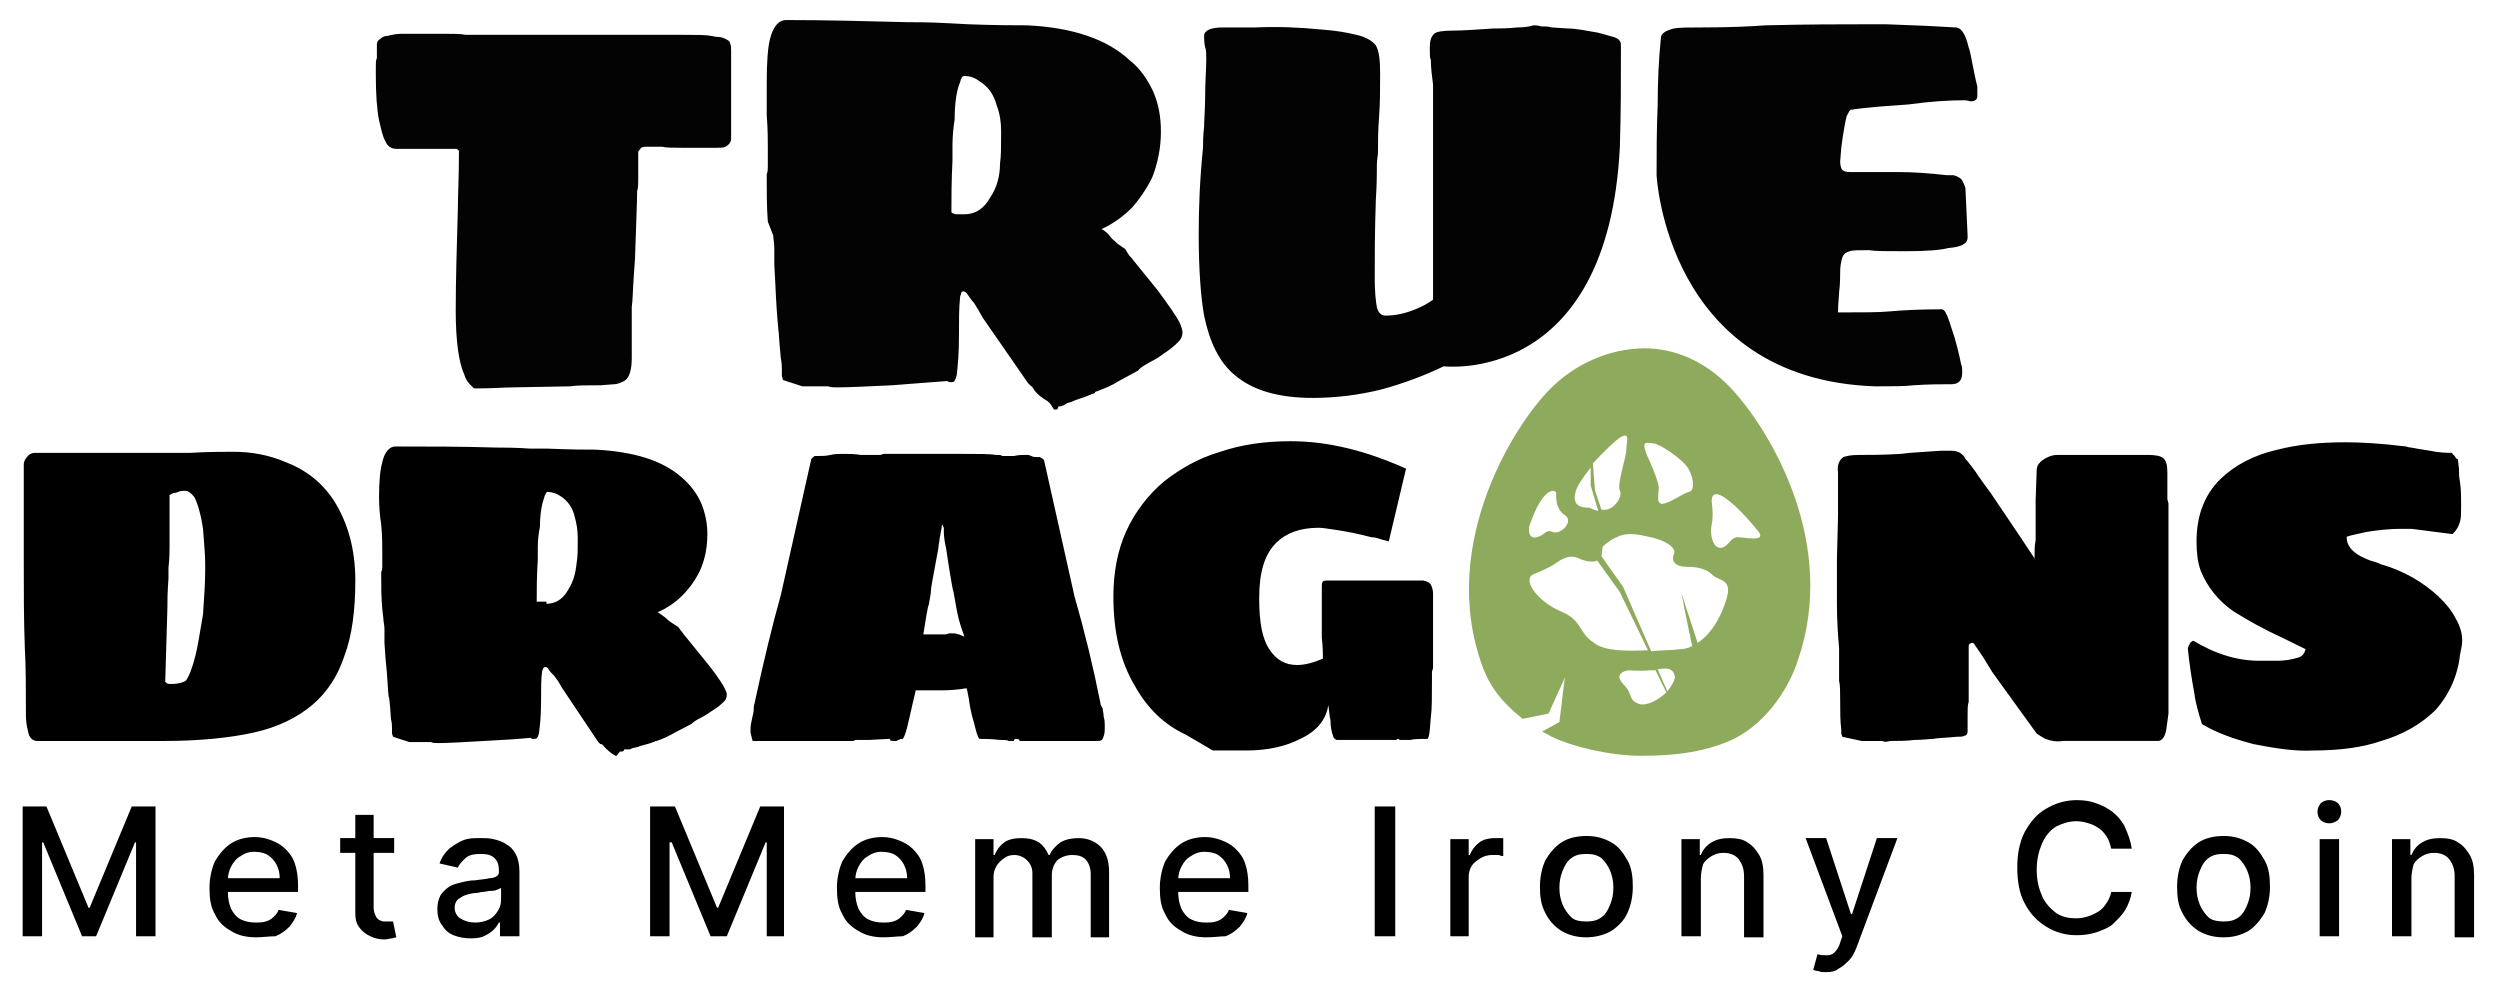
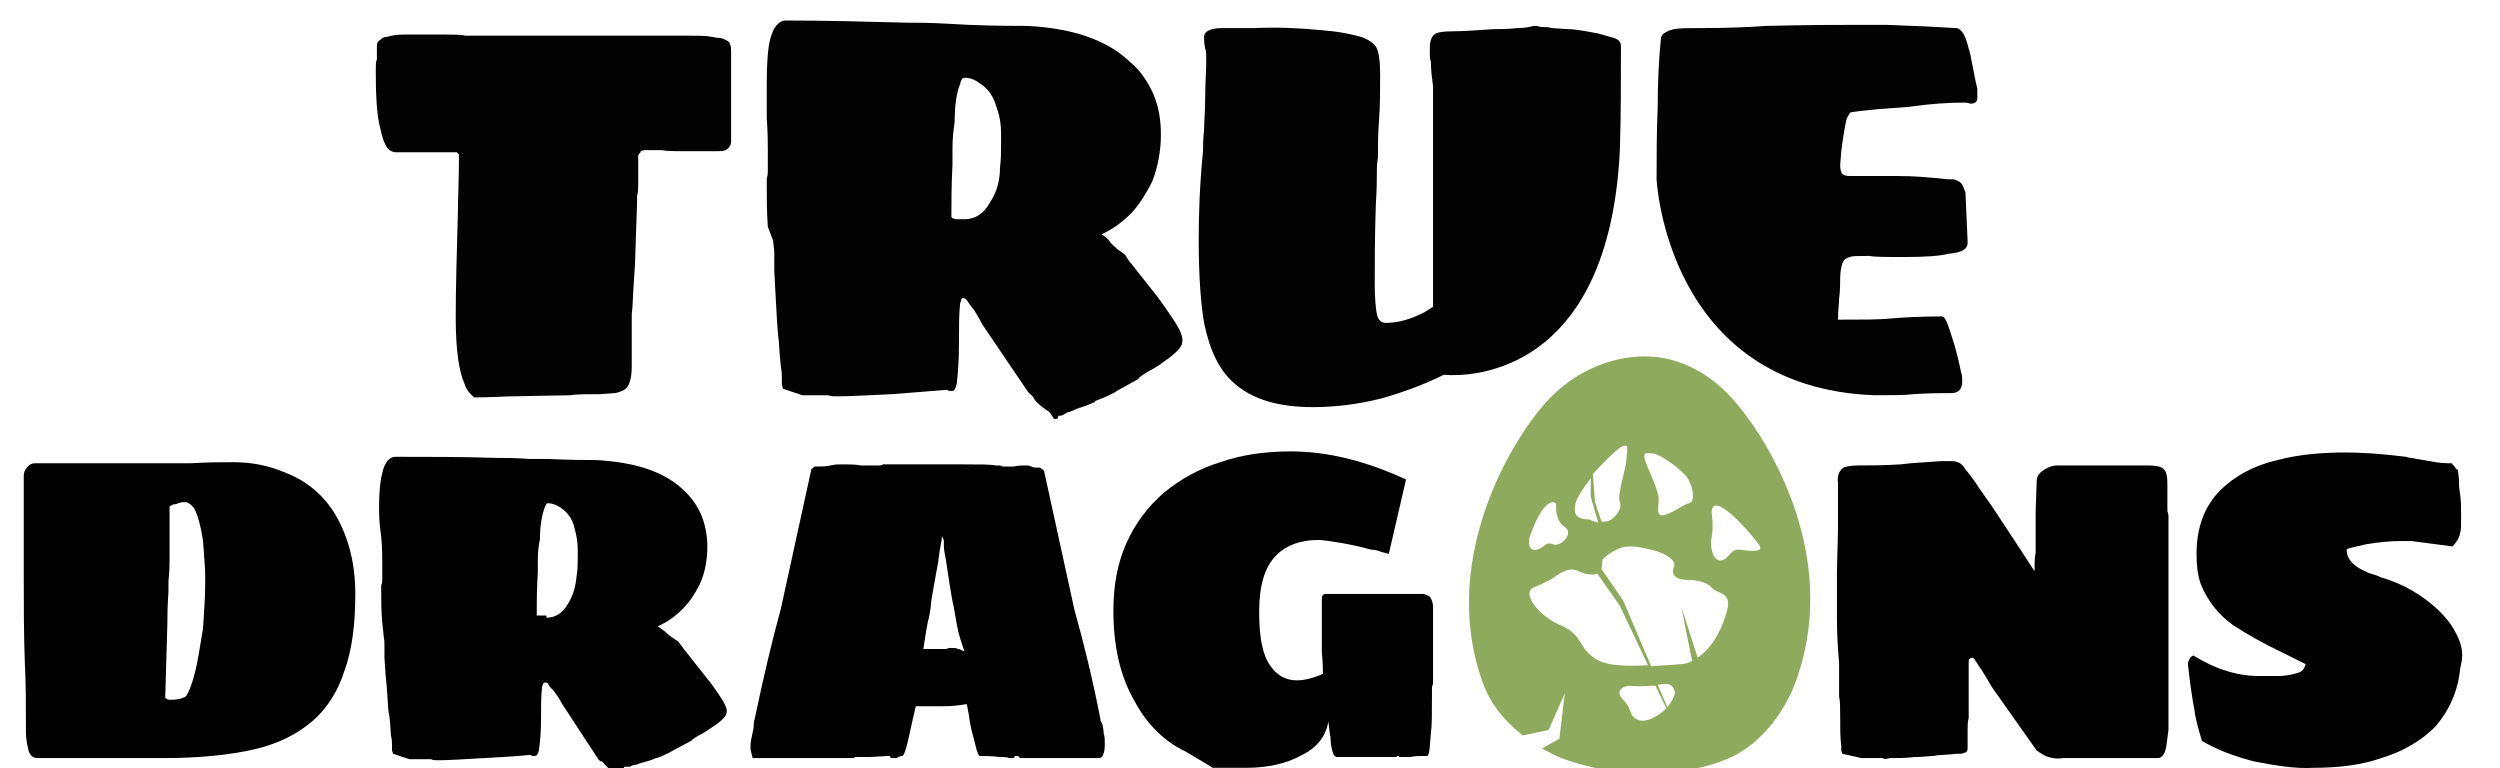
- <svg xmlns="http://www.w3.org/2000/svg" width="101" height="40" fill="none">
-   <path d="M.916 32.58h.96l1.701 4.094h.044l1.702-4.094h.96v5.245h-.786V34.03h-.043l-1.571 3.795h-.567l-1.57-3.795H1.7v3.795H.916V32.58ZM10.34 37.868c-.393 0-.742-.086-1.004-.256-.305-.17-.523-.384-.654-.682-.175-.299-.218-.64-.218-1.066 0-.384.087-.768.218-1.067.175-.298.393-.554.654-.724.262-.171.611-.256.96-.256.218 0 .437.042.655.127.218.086.392.171.567.342.174.17.305.34.393.597.087.256.13.554.13.895v.256H8.857v-.554H11.3c0-.213-.044-.384-.131-.555a1.014 1.014 0 0 0-.35-.383c-.13-.086-.348-.128-.523-.128a.891.891 0 0 0-.567.17c-.174.085-.305.256-.393.427-.087.17-.13.34-.13.554v.47c0 .255.043.468.13.681.088.171.219.342.393.427.175.085.35.128.61.128.132 0 .263 0 .393-.043a.707.707 0 0 0 .306-.17c.087-.086.175-.171.218-.299l.742.128c-.044.213-.175.384-.306.554-.174.17-.349.299-.567.384-.262 0-.523.043-.785.043ZM15.924 33.86v.596h-2.181v-.597h2.181Zm-1.614-.939h.785v3.753c0 .128.044.256.088.34a.336.336 0 0 0 .174.171c.087.043.131.043.218.043h.305l.132.64c-.044 0-.131.042-.175.042-.087 0-.174.043-.305.043a1.23 1.23 0 0 1-.568-.128 1.104 1.104 0 0 1-.436-.341c-.13-.17-.174-.341-.174-.597v-3.966h-.044ZM19.022 37.91c-.262 0-.48-.042-.698-.127-.218-.086-.35-.214-.48-.427-.13-.17-.175-.384-.175-.64 0-.213.044-.383.131-.554.088-.128.218-.256.35-.341.13-.085.305-.128.48-.17.174-.043.348-.086.566-.086.262-.043.437-.043.568-.085.13 0 .261-.043.305-.085.087-.043.087-.129.087-.214 0-.213-.043-.383-.174-.511s-.306-.171-.567-.171c-.262 0-.48.043-.611.17-.131.129-.262.256-.306.384l-.741-.17c.087-.256.218-.427.392-.597.175-.128.35-.256.567-.341.219-.086.437-.086.699-.086.174 0 .349 0 .523.043.175.043.35.085.524.213.174.085.305.256.392.427.088.17.131.426.131.682v2.601H20.2v-.554h-.044c-.043.085-.13.213-.218.298-.087.086-.218.17-.392.256-.088.043-.262.085-.524.085Zm.174-.64c.219 0 .393-.042.568-.127.174-.085.261-.213.349-.341a.809.809 0 0 0 .13-.427v-.511c-.043.042-.087.042-.174.085-.087.043-.174.043-.262.043-.087 0-.218.042-.305.042s-.175.043-.262.043c-.13 0-.305.042-.436.085-.131.043-.218.128-.306.17a.478.478 0 0 0-.13.342c0 .17.087.34.218.426.218.128.392.17.61.17ZM26.308 32.58h.96l1.701 4.094h.044l1.701-4.094h.96v5.245h-.698V34.03h-.043l-1.571 3.795h-.654l-1.571-3.795h-.087v3.795h-.786V32.58h.044ZM35.688 37.868c-.393 0-.742-.086-1.003-.256-.306-.17-.524-.384-.655-.682-.174-.299-.218-.64-.218-1.066 0-.384.087-.768.218-1.067.175-.298.393-.554.655-.724.261-.171.61-.256.96-.256.218 0 .436.042.654.127.218.086.392.171.567.342.175.17.305.34.393.597.087.256.13.554.13.895v.256h-3.184v-.554h2.443c0-.213-.044-.384-.131-.555a1.016 1.016 0 0 0-.349-.383c-.13-.086-.35-.128-.524-.128a.891.891 0 0 0-.567.17c-.174.085-.305.256-.392.427-.088.17-.131.34-.131.554v.47c0 .255.043.468.13.681.088.171.219.342.393.427.175.085.35.128.611.128.13 0 .262 0 .393-.043a.708.708 0 0 0 .305-.17c.087-.086.175-.171.218-.299l.742.128c-.044.213-.175.384-.305.554-.175.17-.35.299-.568.384-.218 0-.48.043-.785.043ZM39.397 37.825v-3.923h.741v.64h.044c.087-.214.218-.384.392-.512.175-.128.437-.17.699-.17.261 0 .48.042.698.17.174.128.305.298.392.512h.044c.087-.214.262-.384.436-.512.218-.128.48-.17.742-.17.349 0 .654.127.872.34.218.214.35.555.35 1.024v2.644h-.742v-2.559c0-.256-.087-.469-.218-.597s-.306-.17-.524-.17a.96.96 0 0 0-.61.213.912.912 0 0 0-.219.597v2.516h-.785v-2.602a.699.699 0 0 0-.218-.511.73.73 0 0 0-.524-.213c-.13 0-.305.042-.392.127-.131.086-.219.171-.306.299a.845.845 0 0 0-.13.47v2.43h-.742v-.043ZM48.733 37.868c-.393 0-.742-.086-1.003-.256-.306-.17-.524-.384-.655-.682-.174-.299-.218-.64-.218-1.066 0-.384.087-.768.218-1.067.175-.298.393-.554.654-.724.262-.171.611-.256.96-.256.218 0 .437.042.655.127.218.086.392.171.567.342.174.17.305.34.393.597.087.256.13.554.13.895v.256H47.25v-.554h2.443c0-.213-.044-.384-.131-.555a1.015 1.015 0 0 0-.35-.383c-.13-.086-.348-.128-.523-.128a.891.891 0 0 0-.567.17c-.174.085-.305.256-.392.427-.088.17-.131.34-.131.554v.47c0 .255.043.468.13.681.088.171.219.342.393.427.175.085.35.128.611.128.13 0 .262 0 .393-.043a.707.707 0 0 0 .305-.17c.087-.086.175-.171.218-.299l.742.128c-.044.213-.175.384-.306.554-.174.17-.349.299-.567.384-.218 0-.48.043-.785.043ZM56.368 32.58v5.245h-.829V32.58h.829ZM58.593 37.825v-3.923h.742v.64h.043c.088-.214.218-.384.393-.512.175-.128.393-.17.61-.17h.35v.724c-.044 0-.087 0-.175-.042h-.261a.895.895 0 0 0-.48.127c-.131.086-.262.171-.35.299a.845.845 0 0 0-.13.47v2.387h-.742ZM64.09 37.868c-.392 0-.698-.086-1.003-.256a1.804 1.804 0 0 1-.655-.725c-.174-.341-.218-.64-.218-1.066 0-.426.087-.768.218-1.066.175-.299.393-.555.655-.725.262-.17.61-.256 1.003-.256.393 0 .698.085 1.004.256.305.17.48.426.654.725.175.298.218.682.218 1.066 0 .426-.087.768-.218 1.066-.13.298-.392.554-.654.725-.306.17-.655.256-1.004.256Zm0-.64c.262 0 .436-.043.611-.17.175-.128.262-.299.35-.512.086-.213.13-.427.13-.682 0-.256-.044-.47-.13-.683a1.533 1.533 0 0 0-.35-.511c-.174-.128-.349-.171-.61-.171-.262 0-.437.043-.611.17-.175.128-.262.299-.35.512-.087.214-.13.427-.13.683 0 .255.043.469.13.682.088.213.219.384.35.512.13.127.349.17.61.17ZM68.715 35.48v2.345h-.785v-3.923h.741v.64h.044a1 1 0 0 1 .436-.512c.218-.128.436-.17.742-.17.262 0 .523.042.698.17.218.128.349.298.48.512.13.213.174.511.174.81v2.516h-.785v-2.474c0-.298-.087-.511-.218-.682-.131-.17-.35-.256-.61-.256a.895.895 0 0 0-.48.128c-.132.085-.263.17-.35.341-.044.171-.087.342-.087.555ZM73.776 39.275c-.131 0-.218 0-.306-.043-.087 0-.174-.042-.218-.042l.175-.64c.13.043.261.043.392.043a.4.4 0 0 0 .306-.128.82.82 0 0 0 .218-.384l.087-.256-1.483-3.966h.829l1.003 3.07h.044l1.003-3.07h.83l-1.659 4.435c-.087.214-.174.384-.305.512s-.262.256-.436.341c-.088.085-.262.128-.48.128ZM86.123 34.286h-.83c-.043-.17-.087-.341-.174-.47-.087-.127-.174-.255-.305-.34-.131-.086-.262-.171-.436-.214a1.599 1.599 0 0 0-.48-.085c-.306 0-.568.085-.83.213-.261.17-.436.384-.567.682-.13.299-.218.64-.218 1.067 0 .426.088.767.218 1.066.131.298.35.511.568.682.261.17.523.213.829.213.174 0 .349-.042.48-.085.13-.043.305-.128.436-.213.13-.086.218-.213.305-.341a1.26 1.26 0 0 0 .175-.427h.829a2.07 2.07 0 0 1-.262.725c-.131.213-.306.384-.48.554-.174.171-.436.256-.654.342a2.594 2.594 0 0 1-.83.127 2.27 2.27 0 0 1-1.221-.34 2.313 2.313 0 0 1-.873-.939c-.218-.384-.305-.895-.305-1.45 0-.554.087-1.023.305-1.45.219-.383.48-.724.873-.938a2.386 2.386 0 0 1 1.222-.34c.305 0 .567.042.785.127.262.085.48.213.654.341.218.17.35.341.48.554.175.384.262.64.306.939ZM89.831 37.868c-.393 0-.698-.086-1.003-.256a1.804 1.804 0 0 1-.655-.725c-.174-.298-.218-.64-.218-1.066 0-.426.087-.768.218-1.066.175-.299.393-.555.655-.725.261-.17.61-.256 1.003-.256.393 0 .698.085 1.004.256.305.17.48.426.654.725.174.298.218.682.218 1.066 0 .426-.087.768-.218 1.066-.175.298-.393.554-.654.725-.306.17-.611.256-1.004.256Zm0-.64c.262 0 .436-.043.61-.17.175-.128.263-.299.35-.512.087-.213.13-.427.13-.682 0-.256-.043-.47-.13-.683a1.53 1.53 0 0 0-.35-.511c-.174-.128-.348-.171-.61-.171s-.436.043-.61.17c-.175.128-.263.299-.35.512-.087.214-.13.427-.13.683 0 .255.043.469.13.682.088.213.218.384.35.512.13.127.392.17.61.17ZM94.107 33.262a.502.502 0 0 1-.35-.128.478.478 0 0 1-.13-.34c0-.129.043-.214.13-.342a.502.502 0 0 1 .35-.128c.13 0 .261.043.349.128.087.085.13.213.13.341 0 .128-.043.213-.13.341-.131.086-.219.128-.35.128Zm-.393 4.563v-3.923h.785v3.923h-.785ZM97.422 35.48v2.345h-.785v-3.923h.742v.64h.043c.088-.214.219-.384.437-.512s.436-.17.741-.17c.262 0 .524.042.698.17.219.128.35.298.48.512.131.213.175.511.175.81v2.516h-.785v-2.474c0-.298-.088-.511-.219-.682-.13-.17-.349-.256-.61-.256a.895.895 0 0 0-.48.128c-.131.085-.262.17-.35.341-.043.171-.087.342-.087.555Z" fill="#000" />
-   <path d="M18.76 15.139c-.218-.47-.349-1.322-.349-2.602 0-1.194.044-2.601.087-4.136 0-.512.044-1.28.044-2.303l-.087-.085h-2.443a.454.454 0 0 1-.437-.299c-.13-.213-.174-.511-.261-.853-.088-.426-.131-1.066-.131-1.833v-.341c0-.128 0-.256.043-.342v-.554c0-.085.044-.17.131-.213a.4.4 0 0 1 .306-.128 2.17 2.17 0 0 1 .654-.085h1.658c.349 0 .654 0 .829.042h8.769c.567 0 .96 0 1.135.043.087 0 .174.043.305.043.13 0 .218.042.305.085.088.042.175.085.175.17.044.086.044.171.044.299v3.54c0 .17-.088.255-.219.34-.087.043-.218.043-.349.043H27.53c-.35 0-.611 0-.786-.043h-.654c-.131 0-.218.043-.218.086 0 0 0 .042-.044.042 0 .043-.043.043-.043.086v1.066c0 .213 0 .384-.044.512 0 .426-.044 1.321-.087 2.729l-.044.64c-.044.596-.044 1.023-.087 1.321v2.047c0 .47-.088.81-.306.938-.174.086-.305.128-.392.128l-.567.043c-.568 0-.96 0-1.222.043l-2.312.042c-.306 0-.83.043-1.571.043-.131-.128-.305-.256-.393-.554ZM42.363 16.247l-.043-.042c-.218-.128-.393-.256-.524-.427-.044-.085-.087-.128-.087-.128 0-.042-.044-.042-.044-.042l-.043-.043-.088-.085-1.832-2.644a9.87 9.87 0 0 0-.35-.597c-.086-.086-.174-.213-.26-.341-.044-.086-.132-.128-.175-.128-.044 0-.088.042-.088.085 0 .043-.043.085-.043.17-.044.384-.044.896-.044 1.578 0 .64-.044 1.152-.087 1.536-.044.17-.087.298-.175.298h-.13c-.044 0-.044-.042-.088-.042-.48.042-1.221.085-2.225.17-.96.043-1.701.085-2.225.085-.13 0-.262 0-.349-.042h-1.047l-.785-.256-.044-.17v-.256c0-.086 0-.257-.044-.47-.087-.895-.087-1.236-.087-1.023a34.11 34.11 0 0 1-.13-1.92l-.044-.81v-.682c0-.213-.044-.383-.044-.511l-.218-.555c-.044-.597-.044-1.151-.044-1.663v-.255c.044-.086.044-.214.044-.427v-.64c0-.298 0-.725-.044-1.322V3.326c0-.81.044-1.407.131-1.748.131-.512.35-.768.655-.768 1.614 0 3.228.043 4.886.086.349 0 .916 0 1.658.042l.829.043c1.134.042 1.92.042 2.356.042 1.832.086 3.228.555 4.144 1.408.437.34.742.81.96 1.279.218.512.306 1.023.306 1.62 0 .64-.131 1.28-.35 1.834a5.6 5.6 0 0 1-.828 1.237c-.35.341-.742.64-1.222.853a.998.998 0 0 1 .35.298c.043.086.174.17.305.299l.305.213c.044.085.087.128.13.213.044.086.132.128.175.213l1.004 1.237c.436.597.741 1.024.872 1.28.087.17.131.34.131.426a.516.516 0 0 1-.174.384 3.01 3.01 0 0 1-.524.426c-.174.128-.349.256-.61.384-.219.128-.393.213-.48.341l-.786.427c-.262.17-.567.298-.916.426 0 0-.044 0-.044.043 0 0-.043.042-.087.042a6.647 6.647 0 0 1-.698.256 1.502 1.502 0 0 1-.35.128c-.043.043-.086.043-.13.085-.044 0-.087.043-.13.043h-.088c0 .085-.044.128-.087.128h-.088c-.174-.299-.218-.299-.218-.299Zm-3.403-7.59c.437 0 .785-.213 1.047-.683.262-.383.393-.852.393-1.364.044-.299.044-.64.044-1.066v-.256c0-.341-.044-.682-.175-1.024-.13-.469-.349-.767-.698-.98a.959.959 0 0 0-.61-.214c-.088 0-.132.086-.175.256-.131.299-.218.81-.218 1.493a6.91 6.91 0 0 0-.088 1.023v.64c-.043.853-.043 1.535-.043 2.047v.042l.043.043.131.043h.35ZM58.331 14.797a14.7 14.7 0 0 1-2.53.939 11.54 11.54 0 0 1-2.749.34c-1.396 0-2.443-.298-3.185-.937-.61-.512-1.003-1.322-1.221-2.388-.131-.725-.218-1.834-.218-3.284 0-1.066.043-2.218.174-3.497 0-.213 0-.469.044-.853 0-.298.043-.725.043-1.279 0-.554.044-1.023.044-1.45 0-.213 0-.384-.044-.469-.043-.213-.043-.341-.043-.47 0-.212.261-.34.741-.34h1.31c.96-.043 1.832 0 2.704.085.611.043 1.047.128 1.396.213.393.086.655.256.786.427.13.213.174.597.174 1.108 0 .64 0 1.237-.043 1.791-.044.555-.044 1.024-.044 1.45 0 .086-.044.256-.044.47 0 .298 0 .767-.043 1.45-.044 1.279-.044 2.302-.044 3.155 0 .512.044.938.087 1.151.044.214.175.341.35.341.392 0 .828-.085 1.308-.298.306-.128.48-.256.611-.341v-8.7c-.044-.34-.087-.64-.087-.98-.044-.086-.044-.214-.044-.384v-.128c0-.256.044-.426.175-.554.087-.086.349-.128.741-.128.437 0 .96-.043 1.658-.086.218 0 .567 0 .96-.042.305 0 .524-.043.654-.086a.87.87 0 0 1 .306.043c.174 0 .305 0 .436.043l.655.042c.305 0 .741.086 1.221.171l.611.17c.13.043.218.086.262.171.043.043.043.128.043.213 0 1.322 0 2.687-.043 4.052-.48 9.68-7.112 8.87-7.112 8.87ZM66.926 7.079c0-.896 0-1.834.044-2.815 0-.98.043-1.876.13-2.729 0-.17.175-.298.524-.384.218-.042.567-.042 1.09-.042 1.179 0 2.052-.043 2.619-.086 1.745-.042 3.054-.042 3.926-.042h.96c1.222.042 2.138.085 2.792.128.218 0 .393.256.524.81.043.085.087.341.174.768.044.213.088.469.175.81v.384c0 .128-.087.213-.262.213-.044 0-.13-.043-.262-.043-.61 0-1.352.043-2.268.17l-1.178.086c-.48.043-.873.085-1.135.128-.043 0-.087.085-.174.256-.044.17-.131.597-.218 1.28l-.044.554c0 .17.044.298.087.34.044.043.131.086.306.086h1.963c.567 0 1.222.043 1.963.128h.262c.174.043.305.128.349.213.044.085.087.17.13.299l.088 1.919v.085c0 .256-.262.384-.785.426-.306.086-.916.128-1.745.128-.742 0-1.222 0-1.44-.042-.436 0-.698 0-.785.042-.175.043-.262.128-.306.256a1.933 1.933 0 0 0-.087.597c0 .17 0 .47-.044.81 0 .17-.043.427-.043.81.96 0 1.658 0 2.094-.042.48-.043 1.222-.085 2.094-.085.044 0 .131.042.175.17.087.128.174.47.349.981.087.299.174.64.261 1.066.044.085.044.213.044.341 0 .299-.13.47-.436.47-.393 0-.916 0-1.527.042-.35.043-.873.043-1.57.043-8.421-.299-8.814-8.53-8.814-8.53Z" fill="#030303" />
-   <path d="M4.232 29.936H1.527c-.218 0-.349-.128-.393-.384a2.615 2.615 0 0 1-.087-.682c0-1.024 0-1.92-.044-2.687C.96 25.032.96 23.838.96 22.601v-3.838c0-.085.043-.213.13-.298a.38.38 0 0 1 .306-.17H7.68c.741-.043 1.308-.043 1.745-.043.742 0 1.44.128 2.138.426.785.299 1.44.81 1.92 1.535.566.896.872 1.962.872 3.241 0 1.194-.131 2.218-.436 3.028-.262.81-.699 1.492-1.31 2.004-.61.512-1.396.896-2.355 1.109-.96.213-2.182.341-3.665.341H4.232Zm2.661-2.303c.088 0 .218 0 .393-.042.044 0 .087-.043.13-.043.044 0 .044-.043.088-.043.131-.17.262-.511.393-1.023.087-.341.174-.896.305-1.663.044-.683.087-1.237.087-1.749v-.34c0-.3-.043-.768-.087-1.365-.087-.597-.218-1.024-.349-1.28-.13-.17-.262-.256-.349-.256-.087 0-.218 0-.305.043-.088.043-.131.043-.175.043-.043 0-.087.042-.174.085v2.09c0 .17 0 .469-.044.852v.427c-.044.597-.044.98-.044 1.236l-.087 2.943c.087.085.131.085.218.085ZM24.912 30.533h-.044c-.174-.085-.305-.213-.436-.341-.044-.043-.044-.085-.087-.085 0-.043-.044-.043-.044-.043h-.044l-.087-.085-1.483-2.218a2.856 2.856 0 0 0-.306-.469c-.087-.085-.174-.17-.218-.256-.043-.085-.087-.085-.13-.085-.044 0-.044 0-.088.043 0 .042-.044.085-.044.128-.043.298-.043.724-.043 1.279 0 .512-.044.938-.087 1.236-.044.171-.088.214-.175.214h-.087c-.044 0-.044-.043-.087-.043-.393.043-1.047.085-1.876.128-.786.043-1.44.085-1.833.085-.13 0-.218 0-.305-.042h-.873l-.654-.213-.044-.128v-.214c0-.085 0-.213-.043-.383-.044-.725-.088-.981-.088-.853-.043-.299-.043-.81-.13-1.578l-.044-.64v-.554c0-.17-.044-.299-.044-.427l-.043-.383c-.044-.47-.044-.939-.044-1.322V23.113c.043-.085.043-.17.043-.341v-.512c0-.256 0-.597-.043-1.066a7.158 7.158 0 0 1-.087-1.109c0-.64.043-1.108.13-1.407.088-.426.306-.64.524-.64 1.352 0 2.705 0 4.058.043.305 0 .785 0 1.396.043h.698c.96.042 1.614.042 1.963.042 1.527.086 2.661.427 3.447 1.11.349.298.61.639.785 1.023a3.2 3.2 0 0 1 .262 1.279c0 .512-.088 1.023-.306 1.492a3.7 3.7 0 0 1-.698.981 3.2 3.2 0 0 1-1.003.683c.087.042.174.127.305.213.044.042.131.128.262.213l.262.17c.043.043.087.128.13.171.044.043.088.128.131.17l.83 1.024c.392.47.61.81.741 1.024.087.17.131.255.131.34a.383.383 0 0 1-.13.3c-.088.084-.219.212-.437.34-.131.086-.306.214-.48.299a1.53 1.53 0 0 0-.393.256l-.654.34c-.218.129-.48.257-.742.342h-.043s-.044.043-.088.043c-.087.042-.261.085-.567.17-.044.043-.174.043-.305.086-.044.042-.088.042-.131.042h-.175c0 .043-.043.085-.087.085h-.087l-.131.171Zm-2.836-6.14c.349 0 .654-.171.873-.555.218-.341.305-.682.349-1.109.043-.256.043-.511.043-.853v-.17a3.12 3.12 0 0 0-.13-.853 1.275 1.275 0 0 0-.568-.81.95.95 0 0 0-.523-.17c-.044 0-.088.084-.131.212-.088.256-.175.64-.175 1.194a4.206 4.206 0 0 0-.087.81v.512c-.044.683-.044 1.237-.044 1.663v.043h.393v.085ZM30.409 29.936s-.044-.128-.087-.341v-.17c0-.129.043-.3.087-.512.044-.171.044-.256.044-.342 0-.085.043-.17.043-.213.35-1.62.698-3.07 1.047-4.307l1.222-5.458c0-.043 0-.043.044-.085.043-.043.087-.086.13-.086h.131c.131 0 .306 0 .48-.043.175-.042.35-.042.48-.042.262 0 .524 0 .742.043h.742c.043 0 .087 0 .174-.043H38.917c.654 0 1.09 0 1.308.043h.131c.044 0 .088 0 .131.042h.48c.175-.043.306-.043.48-.043a.4.4 0 0 1 .218.043c.087.043.131.043.218.043h.131c.044.043.087.043.131.085a.13.13 0 0 1 .044.085l1.221 5.459a52.338 52.338 0 0 1 1.047 4.307c0 .085.044.128.088.213 0 .085.043.17.043.341.044.128.044.256.044.341v.17c0 .171-.044.3-.087.385-.044.085-.131.085-.218.085H41.184v-.043c-.043-.042-.087-.042-.174-.042l-.044.042c0 .043 0 .043-.044.043h-.174c-.044-.043-.175-.043-.349-.043-.35-.042-.654-.042-.829-.042-.087-.085-.13-.299-.218-.64a6.035 6.035 0 0 1-.218-1.023c-.044-.17-.044-.299-.087-.384a5.675 5.675 0 0 1-.96.085h-1.091l-.13.555c-.175.767-.263 1.236-.394 1.407-.043 0-.087 0-.174.042-.044 0-.044.043-.087.043h-.088c-.087 0-.13 0-.174-.043.043-.042 0-.042-.044-.042l-.785.042h-.567c-.044.043-.087.043-.175.043H30.41Zm8.29-5.075c-.044-.17-.088-.469-.175-.938-.044-.128-.087-.426-.175-.938l-.13-.853a3.276 3.276 0 0 1-.088-.597v-.213c-.043-.043-.043-.128-.043-.17v-.086.085c0 .043 0 .086-.044.086v.085l-.044.213c0 .085-.043.17-.043.256 0 .085-.044.213-.044.341l-.087.47c-.131.724-.218 1.15-.218 1.279 0 .128-.044.298-.087.554-.044.085-.044.213-.088.384l-.13.81h.916l.13-.043h.044c.13 0 .262 0 .305.043.044 0 .088 0 .131.043.044 0 .088.042.131.042-.218-.597-.262-.853-.262-.853ZM48.995 30.32s-.35-.213-1.09-.64c-.83-.384-1.528-1.023-2.052-1.961-.61-1.024-.872-2.218-.872-3.625 0-.981.175-1.877.523-2.644a5.757 5.757 0 0 1 1.528-2.004c.654-.512 1.396-.939 2.268-1.194.873-.299 1.833-.427 2.836-.427 1.527 0 3.054.384 4.668 1.109l-.698 2.942c-.087-.042-.174-.042-.305-.085-.131-.043-.218-.085-.393-.085a12.777 12.777 0 0 0-1.44-.299c-.305-.042-.523-.085-.698-.085-.741 0-1.309.213-1.701.597-.48.47-.698 1.194-.698 2.26 0 .98.13 1.663.436 2.09.262.384.61.597 1.09.597.306 0 .655-.086 1.048-.256 0-.17 0-.47-.044-.853V23.71c0-.085 0-.17.044-.213.044-.043.087-.043.174-.043h3.883c.175.043.262.085.306.17a.788.788 0 0 1 .087.342v3.028c0 .042-.044.085-.044.17v.256c0 .725 0 1.237-.043 1.535-.044.47-.044.768-.131.896-.306 0-.524 0-.698.042h-.393.131-.175l-.043-.042h-.044l-.043.042h-2.399c-.045 0-.088-.042-.132-.085a1.951 1.951 0 0 1-.13-.725c-.044-.128-.044-.341-.088-.597-.087.597-.48 1.066-1.134 1.365-.568.298-1.31.469-2.182.469h-1.352ZM76.045 29.936h-.829l-.786-.17-.043-.128v-.171c-.044-.341-.044-.725-.044-1.194 0-.341 0-.597-.044-.768v-1.322a20.416 20.416 0 0 1-.087-1.748v-1.834l.044-1.748v-1.791c-.044-.256.043-.47.218-.597.13-.043.305-.085.61-.085.437 0 1.004 0 1.702-.043l.393-.043c.698-.042 1.134-.085 1.309-.085h.349c.174 0 .261.043.349.085.043.043.13.085.174.17.044.086.088.129.131.171.131.171.306.384.436.597.219.299.393.555.524.725l1.178 1.749.567.853c0-.299 0-.555.044-.725v-1.62l.043-1.237c0-.086.044-.171.044-.171 0-.043.044-.043.044-.085.043 0 .043-.043.043-.043.131-.128.306-.213.437-.256.13-.043.218-.043.305-.043h3.621c.306 0 .524.043.611.128.13.086.174.299.174.598V20.17l.044.17v8.487l-.087.639c-.044.256-.131.426-.306.469H83.33c-.218.043-.48 0-.698-.085a4.02 4.02 0 0 1-.349-.213l-1.788-2.474-.393-.64-.262-.383c-.043-.043-.043-.086-.087-.128l-.044-.043c-.087 0-.174.043-.174.128V28.358c-.044.128-.044.299-.044.512V29.552c0 .085-.043.17-.13.17-.044.043-.175.043-.306.043-.393.043-.742.043-.96.086-.13 0-.393.042-.742.042-.349.043-.698.043-1.003.043-.13.043-.218.043-.305 0ZM91.053 30.064c-.83-.213-1.527-.47-2.094-.81-.131-.427-.262-.853-.306-1.237a21.713 21.713 0 0 1-.262-1.791v-.043c.044-.128.088-.256.218-.298.437.256.873.469 1.31.597.392.128.872.213 1.352.213h.742a2.8 2.8 0 0 0 .828-.128c.175-.043.262-.17.306-.341l-.96-.47a16.647 16.647 0 0 1-1.963-1.065 3.642 3.642 0 0 1-1.31-1.62c-.13-.342-.174-.768-.174-1.195 0-1.023.306-1.876.96-2.516.567-.554 1.353-.98 2.313-1.194.828-.213 1.745-.298 2.748-.298.61 0 1.396.042 2.443.17.088.043.262.043.437.086l.523.085c.393.085.698.085.873.085 0 0 .043 0 .043.043l.088.085c.043.085.087.128.13.128l.044.384c0 .17 0 .341.044.554.043.299.043.597.043.938 0 .299 0 .512-.043.64a1.018 1.018 0 0 1-.306.512l-1.657-.213h-.437c-.392 0-.872.042-1.396.128l-.567.128c-.131.042-.218.042-.218.085 0 .298.174.554.567.767.174.086.349.17.523.214.175.042.306.127.35.127a5.67 5.67 0 0 1 2.268 1.28c.306.298.524.554.698.895.175.299.262.597.262.896 0 .17-.044.341-.087.554a3.98 3.98 0 0 1-1.004 2.26c-.567.555-1.309.981-2.181 1.237-.742.256-1.658.384-2.749.384-.698.043-1.527-.085-2.4-.256Z" fill="#000" />
-   <path d="M70.242 16.034c-1.265-1.535-2.705-1.961-3.796-1.961-1.483 0-2.792.682-3.62 1.45-1.44 1.279-4.8 6.353-2.924 11.428.262.725.742 1.407 1.614 2.09l1.047-.214.655-1.45L63 29.17l-.699.383c.131.085.262.128.393.213.785.384 2.313.768 3.621.768 1.615 0 2.574-.213 3.447-.554 1.483-.597 2.487-2.09 2.88-3.326 1.614-4.734-1.135-9.126-2.4-10.619Zm-3.447 1.877c.218 0 1.222.64 1.44 1.066.218.426.218.852 0 .895-.218.043-.654.384-1.003.47-.35.085-.219-.342-.219-.64 0-.299-.48-1.323-.48-1.323-.261-.64.044-.469.262-.469Zm-1.309-.256c.393-.214.219.213.219.511 0 .299-.393 1.408-.262 1.663.13.256-.262.768-.611.768h-.13l-.263-.768-.087-1.108c.436-.47.916-.939 1.134-1.066Zm-1.832 2.217c.044-.213.305-.597.61-.98v.724l.306 1.024c-.218-.043-.349-.128-.349-.128-.436 0-.698-.128-.567-.64Zm-1.876 1.407c.567-1.705 1.09-1.492 1.09-1.364 0 .128-.043.64.35.895.392.256-.175.81-.48.683-.306-.128-.306.128-.655.213-.392.085-.305-.427-.305-.427Zm1.265 3.412c-.916-.384-1.57-1.28-1.09-1.493 0 0 .567-.213.872-.426.305-.213.61-.384.96-.213.262.128.61.17.742.085l.916 1.28 1.134 2.345c-.872.042-1.745.042-2.181-.299-.655-.426-.437-.895-1.353-1.28Zm3.185 3.753c-.48-.171-.218-.384-.654-.81-.437-.47.218-.555.218-.555s.436.043.916 0h.174l.437.895c-.306.299-.785.555-1.09.47Zm1.134-.512-.392-.896c.349-.042.61-.085.698.299 0 .128-.131.384-.306.597Zm2.444-3.966c-.088.469-.48 1.535-1.222 2.004l-.654-2.004s.261 1.364.436 2.132a1.012 1.012 0 0 1-.48.128c-.349.043-.785.043-1.178.085l-1.134-2.601-.873-1.237.044-.383c.13-.128.349-.299.567-.384.392-.213.829-.128 1.396 0s1.047.426.916.682c-.13.299.088.512.524.512.436 0 .785.085 1.003.298.218.256.742.17.655.768Zm.48-2.26c-.393-.043-.393.34-.742.426-.35.043-.48-.554-.393-.938.088-.384 0-.938 0-.938 0-.938 1.44.64 1.833 1.151.436.47-.306.341-.698.299Z" fill="#8EAA5C" />
+ <svg xmlns="http://www.w3.org/2000/svg" version="1.1" id="Слой_6" x="0px" y="0px" viewBox="0 0 231.5 71.1" style="enable-background:new 0 0 231.5 71.1;" xml:space="preserve">
+   <style type="text/css">
+ 	.st0{fill:#030303;}
+ 	.st1{fill:#8EAA5C;}
+ </style>
+   <path class="st0" d="M43,35.5c-0.5-1.1-0.8-3.1-0.8-6.1c0-2.8,0.1-6.1,0.2-9.7c0-1.2,0.1-3,0.1-5.4l-0.2-0.2h-5.6  c-0.4,0-0.8-0.2-1-0.7c-0.3-0.5-0.4-1.2-0.6-2c-0.2-1-0.3-2.5-0.3-4.3V6.3c0-0.3,0-0.6,0.1-0.8V4.7V4.2c0-0.2,0.1-0.4,0.3-0.5  c0.2-0.2,0.4-0.3,0.7-0.3c0.3-0.1,0.8-0.2,1.5-0.2h3.8c0.8,0,1.5,0,1.9,0.1l1.9,0h18.2c1.3,0,2.2,0,2.6,0.1c0.2,0,0.4,0.1,0.7,0.1  c0.3,0,0.5,0.1,0.7,0.2c0.2,0.1,0.4,0.2,0.4,0.4c0.1,0.2,0.1,0.4,0.1,0.7v8.3c0,0.4-0.2,0.6-0.5,0.8C67,14,66.7,14,66.4,14h-1.6  h-1.7c-0.8,0-1.4,0-1.8-0.1h-1.5c-0.3,0-0.5,0.1-0.5,0.2c0,0,0,0.1-0.1,0.1c0,0.1-0.1,0.1-0.1,0.2v0.8v1.7c0,0.5,0,0.9-0.1,1.2  c0,1-0.1,3.1-0.2,6.4L58.7,26c-0.1,1.4-0.1,2.4-0.2,3.1v4.8c0,1.1-0.2,1.9-0.7,2.2c-0.4,0.2-0.7,0.3-0.9,0.3l-1.3,0.1  c-1.3,0-2.2,0-2.8,0.1l-5.3,0.1c-0.7,0-1.9,0.1-3.6,0.1C43.6,36.5,43.2,36.2,43,35.5z" />
+   <path class="st0" d="M97.1,38.1C97.1,38.1,97.1,38.1,97.1,38.1c-0.6-0.4-1-0.7-1.3-1.1c-0.1-0.2-0.2-0.3-0.2-0.3  c0-0.1-0.1-0.1-0.1-0.1l-0.1-0.1l-0.2-0.2L91,30.1c-0.2-0.4-0.5-0.9-0.8-1.4c-0.2-0.2-0.4-0.5-0.6-0.8c-0.1-0.2-0.3-0.3-0.4-0.3  S89,27.7,89,27.8s-0.1,0.2-0.1,0.4c-0.1,0.9-0.1,2.1-0.1,3.7c0,1.5-0.1,2.7-0.2,3.6c-0.1,0.4-0.2,0.7-0.4,0.7h-0.3  c-0.1,0-0.1-0.1-0.2-0.1c-1.1,0.1-2.8,0.2-5.1,0.4c-2.2,0.1-3.9,0.2-5.1,0.2c-0.3,0-0.6,0-0.8-0.1h-1.1h-0.9h-0.4L72.5,36l-0.1-0.4  c0,0,0-0.1,0-0.2c0-0.1,0-0.2,0-0.4s0-0.6-0.1-1.1c-0.2-2.1-0.2-2.9-0.2-2.4c-0.1-0.9-0.2-2.4-0.3-4.5l-0.1-1.9c0-0.6,0-1.1,0-1.6  s-0.1-0.9-0.1-1.2L71.1,21C71,19.6,71,18.3,71,17.1c0,0,0-0.1,0-0.2s0-0.2,0-0.4c0.1-0.2,0.1-0.5,0.1-1v-0.9V14c0-0.7,0-1.7-0.1-3.1  c0-0.7,0-1.8,0-3.1c0-1.9,0.1-3.3,0.3-4.1c0.3-1.2,0.8-1.8,1.5-1.8c3.7,0,7.4,0.1,11.2,0.2c0.8,0,2.1,0,3.8,0.1l1.9,0.1  c2.6,0.1,4.4,0.1,5.4,0.1c4.2,0.2,7.4,1.3,9.5,3.3c1,0.8,1.7,1.9,2.2,3c0.5,1.2,0.7,2.4,0.7,3.8c0,1.5-0.3,3-0.8,4.3  c-0.5,1-1.1,2-1.9,2.9c-0.8,0.8-1.7,1.5-2.8,2c0.2,0.1,0.5,0.3,0.8,0.7c0.1,0.2,0.4,0.4,0.7,0.7l0.7,0.5c0.1,0.2,0.2,0.3,0.3,0.5  c0.1,0.2,0.3,0.3,0.4,0.5l2.3,2.9c1,1.4,1.7,2.4,2,3c0.2,0.4,0.3,0.8,0.3,1c0,0.3-0.1,0.6-0.4,0.9c-0.3,0.3-0.6,0.6-1.2,1  c-0.4,0.3-0.8,0.6-1.4,0.9c-0.5,0.3-0.9,0.5-1.1,0.8l-1.8,1c-0.6,0.4-1.3,0.7-2.1,1c0,0-0.1,0-0.1,0.1c0,0-0.1,0.1-0.2,0.1  c-0.2,0.1-0.7,0.3-1.6,0.6c-0.2,0.1-0.4,0.2-0.8,0.3c-0.1,0.1-0.2,0.1-0.3,0.2c-0.1,0-0.2,0.1-0.3,0.1H98c0,0.2-0.1,0.3-0.2,0.3  h-0.1h-0.1C97.2,38.1,97.1,38.1,97.1,38.1z M89.3,20.3c1,0,1.8-0.5,2.4-1.6c0.6-0.9,0.9-2,0.9-3.2c0.1-0.7,0.1-1.5,0.1-2.5v-0.6  c0-0.8-0.1-1.6-0.4-2.4c-0.3-1.1-0.8-1.8-1.6-2.3c-0.4-0.3-0.8-0.5-1.4-0.5c-0.2,0-0.3,0.2-0.4,0.6c-0.3,0.7-0.5,1.9-0.5,3.5  c-0.1,0.7-0.2,1.5-0.2,2.4v1.5c-0.1,2-0.1,3.6-0.1,4.8v0.1l0.1,0.1l0.3,0.1C88.5,20.3,89.3,20.3,89.3,20.3z" />
+   <path class="st0" d="M133.7,34.7c-1.8,0.9-3.7,1.6-5.8,2.2c-2,0.5-4.1,0.8-6.3,0.8c-3.2,0-5.6-0.7-7.3-2.2c-1.4-1.2-2.3-3.1-2.8-5.6  c-0.3-1.7-0.5-4.3-0.5-7.7c0-2.5,0.1-5.2,0.4-8.2c0-0.5,0-1.1,0.1-2c0-0.7,0.1-1.7,0.1-3s0.1-2.4,0.1-3.4c0-0.5,0-0.9-0.1-1.1  c-0.1-0.5-0.1-0.8-0.1-1.1c0-0.5,0.6-0.8,1.7-0.8h3c2.2-0.1,4.2,0,6.2,0.2c1.4,0.1,2.4,0.3,3.2,0.5c0.9,0.2,1.5,0.6,1.8,1  c0.3,0.5,0.4,1.4,0.4,2.6c0,1.5,0,2.9-0.1,4.2s-0.1,2.4-0.1,3.4c0,0.2-0.1,0.6-0.1,1.1c0,0.7,0,1.8-0.1,3.4c-0.1,3-0.1,5.4-0.1,7.4  c0,1.2,0.1,2.2,0.2,2.7s0.4,0.8,0.8,0.8c0.9,0,1.9-0.2,3-0.7c0.7-0.3,1.1-0.6,1.4-0.8V8c-0.1-0.8-0.2-1.5-0.2-2.3  c-0.1-0.2-0.1-0.5-0.1-0.9V4.5c0-0.6,0.1-1,0.4-1.3c0.2-0.2,0.8-0.3,1.7-0.3c1,0,2.2-0.1,3.8-0.2c0.5,0,1.3,0,2.2-0.1  c0.7,0,1.2-0.1,1.5-0.2c0.2,0,0.4,0,0.7,0.1c0.4,0,0.7,0,1,0.1l1.5,0.1c0.7,0,1.7,0.2,2.8,0.4l1.4,0.4c0.3,0.1,0.5,0.2,0.6,0.4  c0.1,0.1,0.1,0.3,0.1,0.5c0,3.1,0,6.3-0.1,9.5C148.9,36.6,133.7,34.7,133.7,34.7z" />
+   <path class="st0" d="M153.4,16.6c0-2.1,0-4.3,0.1-6.6c0-2.3,0.1-4.4,0.3-6.4c0-0.4,0.4-0.7,1.2-0.9c0.5-0.1,1.3-0.1,2.5-0.1  c2.7,0,4.7-0.1,6-0.2c4-0.1,7-0.1,9-0.1h2.2c2.8,0.1,4.9,0.2,6.4,0.3c0.5,0,0.9,0.6,1.2,1.9c0.1,0.2,0.2,0.8,0.4,1.8  c0.1,0.5,0.2,1.1,0.4,1.9c0,0.2,0,0.4,0,0.6c0,0.2,0,0.3,0,0.3c0,0.3-0.2,0.5-0.6,0.5c-0.1,0-0.3-0.1-0.6-0.1  c-1.4,0-3.1,0.1-5.2,0.4l-2.7,0.2c-1.1,0.1-2,0.2-2.6,0.3c-0.1,0-0.2,0.2-0.4,0.6c-0.1,0.4-0.3,1.4-0.5,3l-0.1,1.3  c0,0.4,0.1,0.7,0.2,0.8c0.1,0.1,0.3,0.2,0.7,0.2h4.5c1.3,0,2.8,0.1,4.5,0.3h0.6c0.4,0.1,0.7,0.3,0.8,0.5s0.2,0.4,0.3,0.7l0.2,4.5  v0.2c0,0.6-0.6,0.9-1.8,1c-0.7,0.2-2.1,0.3-4,0.3c-1.7,0-2.8,0-3.3-0.1c-1,0-1.6,0-1.8,0.1c-0.4,0.1-0.6,0.3-0.7,0.6  c-0.1,0.3-0.2,0.8-0.2,1.4c0,0.4,0,1.1-0.1,1.9c0,0.4-0.1,1-0.1,1.9c2.2,0,3.8,0,4.8-0.1c1.1-0.1,2.8-0.2,4.8-0.2  c0.1,0,0.3,0.1,0.4,0.4c0.2,0.3,0.4,1.1,0.8,2.3c0.2,0.7,0.4,1.5,0.6,2.5c0.1,0.2,0.1,0.5,0.1,0.8c0,0.7-0.3,1.1-1,1.1  c-0.9,0-2.1,0-3.5,0.1c-0.8,0.1-2,0.1-3.6,0.1C154.3,35.9,153.4,16.6,153.4,16.6z" />
+   <path d="M9.7,70.2H3.5c-0.5,0-0.8-0.3-0.9-0.9c-0.1-0.4-0.2-0.9-0.2-1.6c0-2.4,0-4.5-0.1-6.3c-0.1-2.7-0.1-5.5-0.1-8.4v-9  c0-0.2,0.1-0.5,0.3-0.7C2.7,43,3,42.9,3.2,42.9h4.7c0.9,0,2,0,3.4,0c2,0,3.6,0,4.8,0h1.5c1.7-0.1,3-0.1,4-0.1c1.7,0,3.3,0.3,4.9,1  c1.8,0.7,3.3,1.9,4.4,3.6c1.3,2.1,2,4.6,2,7.6c0,2.8-0.3,5.2-1,7.1c-0.6,1.9-1.6,3.5-3,4.7s-3.2,2.1-5.4,2.6s-5,0.8-8.4,0.8H9.7z   M15.8,64.8c0.2,0,0.5,0,0.9-0.1c0.1,0,0.2-0.1,0.3-0.1c0.1,0,0.1-0.1,0.2-0.1c0.3-0.4,0.6-1.2,0.9-2.4c0.2-0.8,0.4-2.1,0.7-3.9  c0.1-1.6,0.2-2.9,0.2-4.1v-0.8c0-0.7-0.1-1.8-0.2-3.2c-0.2-1.4-0.5-2.4-0.8-3c-0.3-0.4-0.6-0.6-0.8-0.6c-0.2,0-0.5,0-0.7,0.1  s-0.3,0.1-0.4,0.1s-0.2,0.1-0.4,0.2v4.9c0,0.4,0,1.1-0.1,2v1c-0.1,1.4-0.1,2.3-0.1,2.9l-0.2,6.9C15.5,64.8,15.6,64.8,15.8,64.8z" />
+   <path d="M57.1,71.6C57.1,71.6,57.1,71.6,57.1,71.6c-0.5-0.2-0.8-0.5-1.1-0.8c-0.1-0.1-0.1-0.2-0.2-0.2c0-0.1-0.1-0.1-0.1-0.1h-0.1  l-0.2-0.2L52,65.1c-0.2-0.4-0.4-0.7-0.7-1.1c-0.2-0.2-0.4-0.4-0.5-0.6c-0.1-0.2-0.2-0.2-0.3-0.2s-0.1,0-0.2,0.1  c0,0.1-0.1,0.2-0.1,0.3c-0.1,0.7-0.1,1.7-0.1,3c0,1.2-0.1,2.2-0.2,2.9c-0.1,0.4-0.2,0.5-0.4,0.5h-0.2c-0.1,0-0.1-0.1-0.2-0.1  c-0.9,0.1-2.4,0.2-4.3,0.3c-1.8,0.1-3.3,0.2-4.2,0.2c-0.3,0-0.5,0-0.7-0.1H39h-0.7h-0.4l-1.5-0.5l-0.1-0.3c0,0,0-0.1,0-0.2  s0-0.2,0-0.3c0-0.2,0-0.5-0.1-0.9c-0.1-1.7-0.2-2.3-0.2-2c-0.1-0.7-0.1-1.9-0.3-3.7l-0.1-1.5c0-0.5,0-0.9,0-1.3c0-0.4-0.1-0.7-0.1-1  l-0.1-0.9c-0.1-1.1-0.1-2.2-0.1-3.1v-0.1c0-0.1,0-0.2,0-0.3c0.1-0.2,0.1-0.4,0.1-0.8v-0.7v-0.5c0-0.6,0-1.4-0.1-2.5  c-0.1-0.7-0.2-1.5-0.2-2.6c0-1.5,0.1-2.6,0.3-3.3c0.2-1,0.7-1.5,1.2-1.5c3.1,0,6.2,0,9.3,0.1c0.7,0,1.8,0,3.2,0.1h1.6  c2.2,0.1,3.7,0.1,4.5,0.1c3.5,0.2,6.1,1,7.9,2.6c0.8,0.7,1.4,1.5,1.8,2.4s0.6,2,0.6,3c0,1.2-0.2,2.4-0.7,3.5  c-0.4,0.8-0.9,1.6-1.6,2.3c-0.7,0.7-1.4,1.2-2.3,1.6c0.2,0.1,0.4,0.3,0.7,0.5c0.1,0.1,0.3,0.3,0.6,0.5l0.6,0.4  c0.1,0.1,0.2,0.3,0.3,0.4c0.1,0.1,0.2,0.3,0.3,0.4l1.9,2.4c0.9,1.1,1.4,1.9,1.7,2.4c0.2,0.4,0.3,0.6,0.3,0.8c0,0.3-0.1,0.5-0.3,0.7  c-0.2,0.2-0.5,0.5-1,0.8c-0.3,0.2-0.7,0.5-1.1,0.7s-0.7,0.4-0.9,0.6l-1.5,0.8c-0.5,0.3-1.1,0.6-1.7,0.8h-0.1c0,0-0.1,0.1-0.2,0.1  c-0.2,0.1-0.6,0.2-1.3,0.4c-0.1,0.1-0.4,0.1-0.7,0.2C58.4,71,58.3,71,58.2,71S58,71,58,71h-0.2c0,0.1-0.1,0.2-0.2,0.2h-0.1h-0.1  C57.1,71.6,57.1,71.6,57.1,71.6z M50.6,57.2c0.8,0,1.5-0.4,2-1.3c0.5-0.8,0.7-1.6,0.8-2.6c0.1-0.6,0.1-1.2,0.1-2v-0.4  c0-0.6-0.1-1.3-0.3-2C53,48,52.5,47.4,51.9,47c-0.3-0.2-0.7-0.4-1.2-0.4c-0.1,0-0.2,0.2-0.3,0.5c-0.2,0.6-0.4,1.5-0.4,2.8  c-0.1,0.5-0.2,1.2-0.2,1.9V53c-0.1,1.6-0.1,2.9-0.1,3.9V57h0.1h0.3h0.5V57.2z" />
+   <path d="M69.7,70.2c0,0-0.1-0.3-0.2-0.8c0-0.1,0-0.2,0-0.4c0-0.3,0.1-0.7,0.2-1.2c0.1-0.4,0.1-0.6,0.1-0.8c0-0.2,0.1-0.4,0.1-0.5  c0.8-3.8,1.6-7.2,2.4-10.1l2.8-12.8c0-0.1,0-0.1,0.1-0.2c0.1-0.1,0.2-0.2,0.3-0.2h0.2c0,0,0,0,0.1,0c0.3,0,0.7,0,1.1-0.1  S77.7,43,78,43c0.6,0,1.2,0,1.7,0.1c0.2,0,0.5,0,0.8,0s0.6,0,0.9,0c0.1,0,0.2,0,0.4-0.1h0.7h0.9h1c0.2,0,0.4,0,0.7,0  c0.2,0,0.3,0,0.3,0h0.7h1.4h1.7c1.5,0,2.5,0,3,0.1c0.1,0,0.2,0,0.3,0c0.1,0,0.2,0,0.3,0.1c0.2,0,0.4,0,0.6,0s0.4,0,0.5,0  c0.4-0.1,0.7-0.1,1.1-0.1c0.2,0,0.3,0,0.5,0.1s0.3,0.1,0.5,0.1h0.2h0.1c0.1,0.1,0.2,0.1,0.3,0.2c0.1,0.1,0.1,0.2,0.1,0.2l2.8,12.8  c0.9,3.2,1.7,6.5,2.4,10.1c0,0.2,0.1,0.3,0.2,0.5c0,0.2,0.1,0.4,0.1,0.8c0.1,0.3,0.1,0.6,0.1,0.8c0,0.1,0,0.3,0,0.4  c0,0.4-0.1,0.7-0.2,0.9c-0.1,0.2-0.3,0.2-0.5,0.2h-0.5c-0.4,0-0.7,0-0.9,0h-1.1h-1h-0.8c-0.2,0-0.3,0-0.3,0h-2.6v-0.1  C94.3,70,94.2,70,94,70l-0.1,0.1c0,0.1,0,0.1-0.1,0.1h-0.1h-0.3c-0.1-0.1-0.4-0.1-0.8-0.1C91.8,70,91.1,70,90.7,70  c-0.2-0.2-0.3-0.7-0.5-1.5c-0.2-0.7-0.4-1.5-0.5-2.4c-0.1-0.4-0.1-0.7-0.2-0.9c-0.6,0.1-1.3,0.2-2.2,0.2H86h-1.2l-0.3,1.3  c-0.4,1.8-0.6,2.9-0.9,3.3c-0.1,0-0.2,0-0.4,0.1c-0.1,0-0.1,0.1-0.2,0.1h-0.2c-0.2,0-0.3,0-0.4-0.1c0.1-0.1,0-0.1-0.1-0.1l-1.8,0.1  h-0.7h-0.6c-0.1,0.1-0.2,0.1-0.4,0.1h-0.2h-3.7h-0.4c-0.3,0-0.9,0-1.8,0h-1.1c-0.2,0-0.5,0-0.9,0h-0.5  C69.9,70.2,69.7,70.2,69.7,70.2z M88.7,58.3c-0.1-0.4-0.2-1.1-0.4-2.2c-0.1-0.3-0.2-1-0.4-2.2l-0.3-2c-0.1-0.5-0.2-1-0.2-1.4V50  c-0.1-0.1-0.1-0.3-0.1-0.4v-0.2c0,0.1,0,0.1,0,0.2c0,0.1,0,0.2-0.1,0.2V50l-0.1,0.5c0,0.2-0.1,0.4-0.1,0.6c0,0.2-0.1,0.5-0.1,0.8  L86.7,53c-0.3,1.7-0.5,2.7-0.5,3s-0.1,0.7-0.2,1.3c-0.1,0.2-0.1,0.5-0.2,0.9l-0.3,1.9h2.1l0.3-0.1H88c0.3,0,0.6,0,0.7,0.1  c0.1,0,0.2,0,0.3,0.1c0.1,0,0.2,0.1,0.3,0.1C88.8,58.9,88.7,58.3,88.7,58.3z" />
+   <path d="M112.3,71.1c0,0-0.8-0.5-2.5-1.5c-1.9-0.9-3.5-2.4-4.7-4.6c-1.4-2.4-2-5.2-2-8.5c0-2.3,0.4-4.4,1.2-6.2  c0.8-1.8,2-3.4,3.5-4.7c1.5-1.2,3.2-2.2,5.2-2.8c2-0.7,4.2-1,6.5-1c3.5,0,7,0.9,10.7,2.6l-1.6,6.9c-0.2-0.1-0.4-0.1-0.7-0.2  c-0.3-0.1-0.5-0.2-0.9-0.2c-1.5-0.4-2.6-0.6-3.3-0.7c-0.7-0.1-1.2-0.2-1.6-0.2c-1.7,0-3,0.5-3.9,1.4c-1.1,1.1-1.6,2.8-1.6,5.3  c0,2.3,0.3,3.9,1,4.9c0.6,0.9,1.4,1.4,2.5,1.4c0.7,0,1.5-0.2,2.4-0.6c0-0.4,0-1.1-0.1-2v-0.9c0-0.6,0-1.5,0-2.8v-1.1  c0-0.2,0-0.4,0.1-0.5s0.2-0.1,0.4-0.1c0.1,0,0.3,0,0.7,0h4.3c1.3,0,2.1,0,2.5,0c0.7,0,1.2,0,1.4,0c0.4,0.1,0.6,0.2,0.7,0.4  c0.1,0.2,0.2,0.5,0.2,0.8c0,0.1,0,0.3,0,0.4V57v0.7V59v4.1v0.2c0,0.1-0.1,0.2-0.1,0.4c0,0.1,0,0.3,0,0.4v0.2c0,1.7,0,2.9-0.1,3.6  c-0.1,1.1-0.1,1.8-0.3,2.1c-0.7,0-1.2,0-1.6,0.1h-0.9h0.3c-0.2,0-0.4,0-0.4,0l-0.1-0.1h-0.1l-0.1,0.1h-4.1H125h-0.4h-0.5  c-0.1,0-0.2,0-0.3,0c-0.1,0-0.2-0.1-0.3-0.2c-0.2-0.5-0.3-1.1-0.3-1.7c-0.1-0.3-0.1-0.8-0.2-1.4c-0.2,1.4-1.1,2.5-2.6,3.2  c-1.3,0.7-3,1.1-5,1.1C113.4,71.1,112.3,71.1,112.3,71.1z" />
+   <path d="M174.3,70.2h-0.8h-0.7h-0.4l-1.8-0.4l-0.1-0.3c0,0,0-0.1,0-0.4c-0.1-0.8-0.1-1.7-0.1-2.8c0-0.8,0-1.4-0.1-1.8  c0-0.8,0-1.3,0-1.7v-1.4c-0.1-1.2-0.2-2.6-0.2-4.1s0-2.9,0-4.3l0.1-4.1c0-0.5,0-1.2,0-2.1c0-0.9,0-1.7,0-2.1  c-0.1-0.6,0.1-1.1,0.5-1.4c0.3-0.1,0.7-0.2,1.4-0.2c1,0,2.3,0,3.9-0.1l0.9-0.1c1.6-0.1,2.6-0.2,3-0.2s0.7,0,0.8,0  c0.4,0,0.6,0.1,0.8,0.2c0.1,0.1,0.3,0.2,0.4,0.4c0.1,0.2,0.2,0.3,0.3,0.4c0.3,0.4,0.7,0.9,1,1.4c0.5,0.7,0.9,1.3,1.2,1.7l2.7,4.1  l1.3,2c0-0.7,0-1.3,0.1-1.7v-3.8l0.1-2.9c0-0.2,0.1-0.4,0.1-0.4c0-0.1,0.1-0.1,0.1-0.2c0.1,0,0.1-0.1,0.1-0.1c0.3-0.3,0.7-0.5,1-0.6  s0.5-0.1,0.7-0.1h2.3h0.5c0.2,0,0.6,0,1.1,0c0.6,0,1.1,0,1.4,0h1.4h1.1h0.5c0.7,0,1.2,0.1,1.4,0.3c0.3,0.2,0.4,0.7,0.4,1.4v0.4v0.7  c0,0.2,0,0.4,0,0.7V47v0.3l0.1,0.4V49c0,0.5,0,1.2,0,2.4v3c0,0.7,0,1.7,0,3v2.4v1.4v6.4l-0.2,1.5c-0.1,0.6-0.3,1-0.7,1.1h-0.7h-0.7  h-1.8h-2.4h-2.5H191c-0.5,0.1-1.1,0-1.6-0.2c-0.2-0.1-0.5-0.3-0.8-0.5l-4.1-5.8c0,0-0.3-0.5-0.9-1.5c-0.2-0.3-0.4-0.6-0.6-0.9  c-0.1-0.1-0.1-0.2-0.2-0.3c-0.1-0.1-0.1-0.1-0.1-0.1c-0.2,0-0.4,0.1-0.4,0.3v0.9c0,0.3,0,0.7,0,1.3V65v1.5c-0.1,0.3-0.1,0.7-0.1,1.2  v0.8v0.6v0.2c0,0.2-0.1,0.4-0.3,0.4c-0.1,0.1-0.4,0.1-0.7,0.1c-0.9,0.1-1.7,0.1-2.2,0.2c-0.3,0-0.9,0.1-1.7,0.1  c-0.8,0.1-1.6,0.1-2.3,0.1C174.7,70.3,174.5,70.3,174.3,70.2z" />
+   <path d="M208.7,70.5c-1.9-0.5-3.5-1.1-4.8-1.9c-0.3-1-0.6-2-0.7-2.9c-0.2-1-0.4-2.4-0.6-4.2v-0.1c0.1-0.3,0.2-0.6,0.5-0.7  c1,0.6,2,1.1,3,1.4c0.9,0.3,2,0.5,3.1,0.5h1h0.7c0.6,0,1.3-0.1,1.9-0.3c0.4-0.1,0.6-0.4,0.7-0.8l-2.2-1.1c-1.7-0.8-3.1-1.6-4.5-2.5  c-1.4-1-2.4-2.3-3-3.8c-0.3-0.8-0.4-1.8-0.4-2.8c0-2.4,0.7-4.4,2.2-5.9c1.3-1.3,3.1-2.3,5.3-2.8c1.9-0.5,4-0.7,6.3-0.7  c1.4,0,3.2,0.1,5.6,0.4c0.2,0.1,0.6,0.1,1,0.2l1.2,0.2c0.9,0.2,1.6,0.2,2,0.2c0,0,0.1,0,0.1,0.1c0.1,0.1,0.1,0.1,0.2,0.2  c0.1,0.2,0.2,0.3,0.3,0.3l0,0l0,0l0.1,0.9c0,0.4,0,0.8,0.1,1.3c0.1,0.7,0.1,1.4,0.1,2.2c0,0.7,0,1.2-0.1,1.5  c-0.1,0.5-0.4,0.9-0.7,1.2l-3.8-0.5h-0.4h-0.6c-0.9,0-2,0.1-3.2,0.3l-1.3,0.3c-0.3,0.1-0.5,0.1-0.5,0.2c0,0.7,0.4,1.3,1.3,1.8  c0.4,0.2,0.8,0.4,1.2,0.5s0.7,0.3,0.8,0.3c2,0.6,3.7,1.6,5.2,3c0.7,0.7,1.2,1.3,1.6,2.1c0.4,0.7,0.6,1.4,0.6,2.1  c0,0.4-0.1,0.8-0.2,1.3c-0.2,2-1,3.8-2.3,5.3c-1.3,1.3-3,2.3-5,2.9c-1.7,0.6-3.8,0.9-6.3,0.9C212.6,71.2,210.7,70.9,208.7,70.5z" />
+   <path class="st1" d="M161,37.6c-2.9-3.6-6.2-4.6-8.7-4.6c-3.4,0-6.4,1.6-8.3,3.4c-3.3,3-11,14.9-6.7,26.8c0.6,1.7,1.7,3.3,3.7,4.9  l0,0l2.4-0.5l1.5-3.4l-0.5,4.2l-1.6,0.9c0.3,0.2,0.6,0.3,0.9,0.5c1.8,0.9,5.3,1.8,8.3,1.8c3.7,0,5.9-0.5,7.9-1.3  c3.4-1.4,5.7-4.9,6.6-7.8C170.2,51.4,163.9,41.1,161,37.6z M153.1,42c0.5,0,2.8,1.5,3.3,2.5s0.5,2,0,2.1s-1.5,0.9-2.3,1.1  c-0.8,0.2-0.5-0.8-0.5-1.5s-1.1-3.1-1.1-3.1C151.9,41.6,152.6,42,153.1,42z M150.1,41.4c0.9-0.5,0.5,0.5,0.5,1.2s-0.9,3.3-0.6,3.9  c0.3,0.6-0.6,1.8-1.4,1.8c-0.1,0-0.2,0-0.3,0l-0.6-1.8l-0.2-2.6C148.5,42.8,149.6,41.7,150.1,41.4z M145.9,46.6  c0.1-0.5,0.7-1.4,1.4-2.3V46l0.7,2.4c-0.5-0.1-0.8-0.3-0.8-0.3C146.2,48.1,145.6,47.8,145.9,46.6z M141.6,49.9  c1.3-4,2.5-3.5,2.5-3.2s-0.1,1.5,0.8,2.1s-0.4,1.9-1.1,1.6c-0.7-0.3-0.7,0.3-1.5,0.5C141.4,51.1,141.6,49.9,141.6,49.9z M144.5,57.9  c-2.1-0.9-3.6-3-2.5-3.5c0,0,1.3-0.5,2-1s1.4-0.9,2.2-0.5c0.6,0.3,1.4,0.4,1.7,0.2l2.1,3l2.6,5.5c-2,0.1-4,0.1-5-0.7  C146.1,59.9,146.6,58.8,144.5,57.9z M151.8,66.7c-1.1-0.4-0.5-0.9-1.5-1.9c-1-1.1,0.5-1.3,0.5-1.3s1,0.1,2.1,0c0.2,0,0.3,0,0.4,0  l1,2.1C153.6,66.3,152.5,66.9,151.8,66.7z M154.4,65.5l-0.9-2.1c0.8-0.1,1.4-0.2,1.6,0.7C155.1,64.4,154.8,65,154.4,65.5z M160,56.2  c-0.2,1.1-1.1,3.6-2.8,4.7l-1.5-4.7c0,0,0.6,3.2,1,5c-0.4,0.2-0.7,0.3-1.1,0.3c-0.8,0.1-1.8,0.1-2.7,0.2l-2.6-6.1l-2-2.9l0.1-0.9  c0.3-0.3,0.8-0.7,1.3-0.9c0.9-0.5,1.9-0.3,3.2,0s2.4,1,2.1,1.6c-0.3,0.7,0.2,1.2,1.2,1.2s1.8,0.2,2.3,0.7  C159,55,160.2,54.8,160,56.2z M161.1,50.9c-0.9-0.1-0.9,0.8-1.7,1c-0.8,0.1-1.1-1.3-0.9-2.2c0.2-0.9,0-2.2,0-2.2  c0-2.2,3.3,1.5,4.2,2.7C163.7,51.3,162,51,161.1,50.9z" />
</svg>
